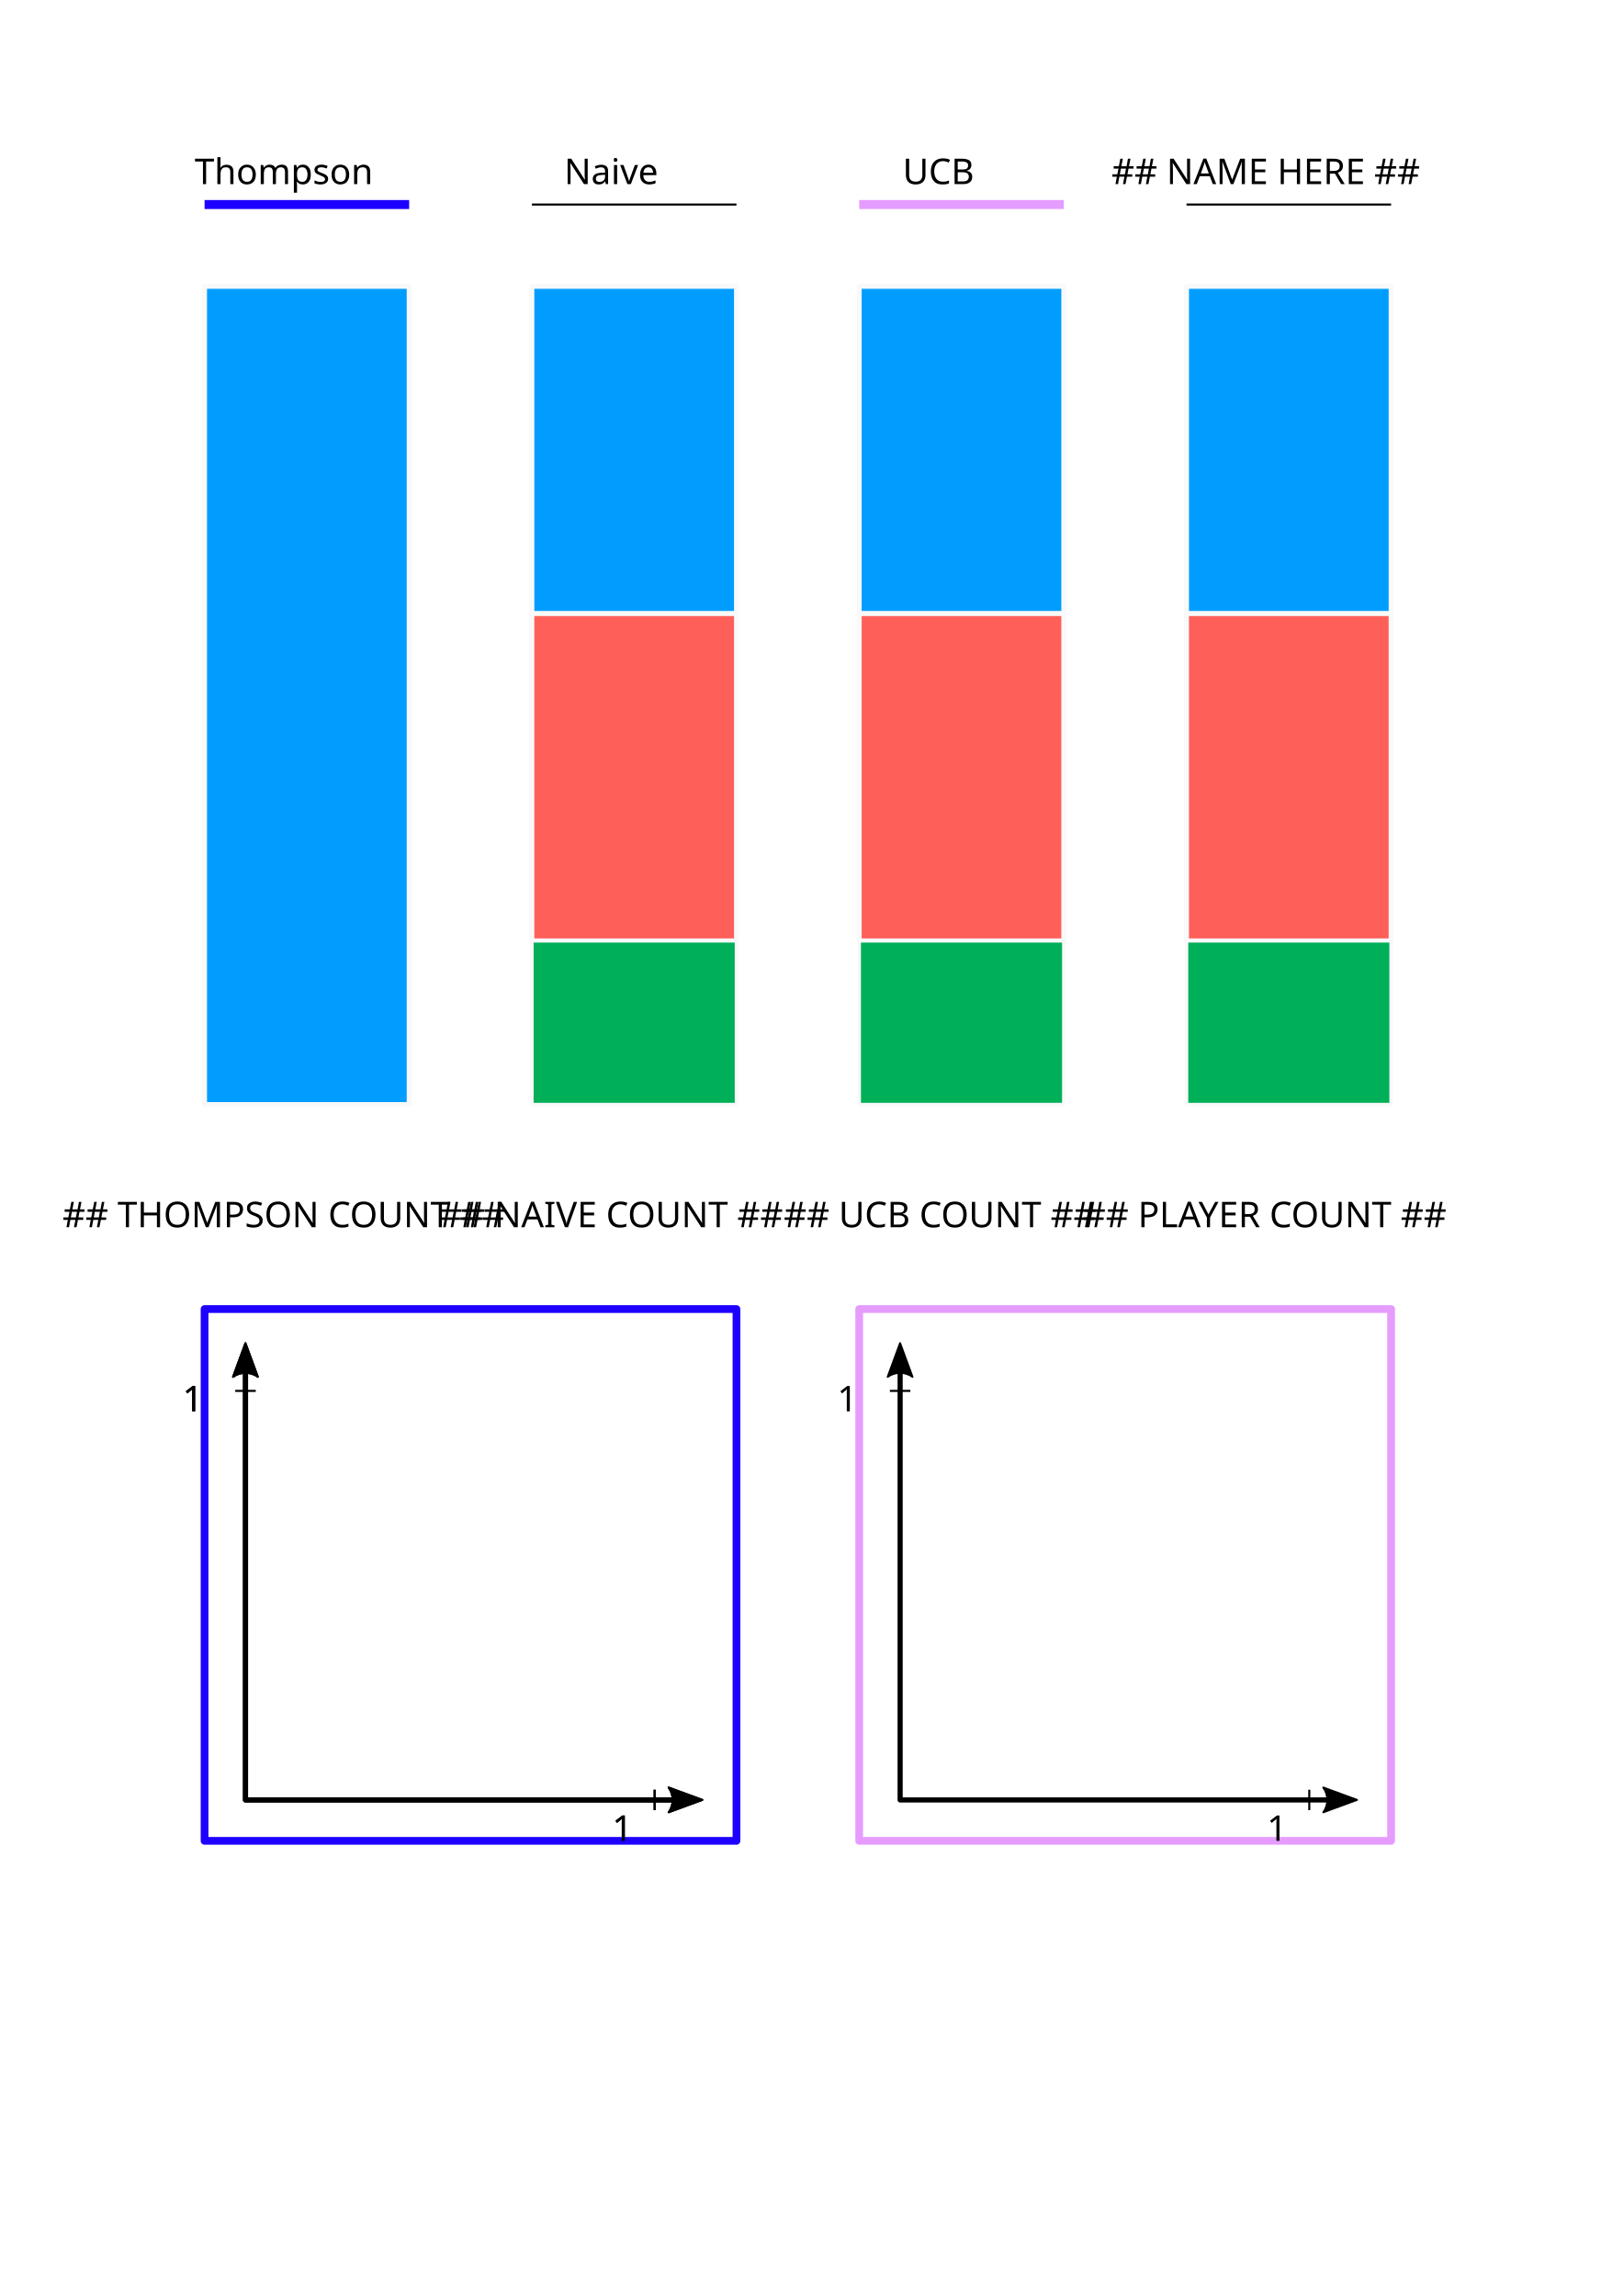
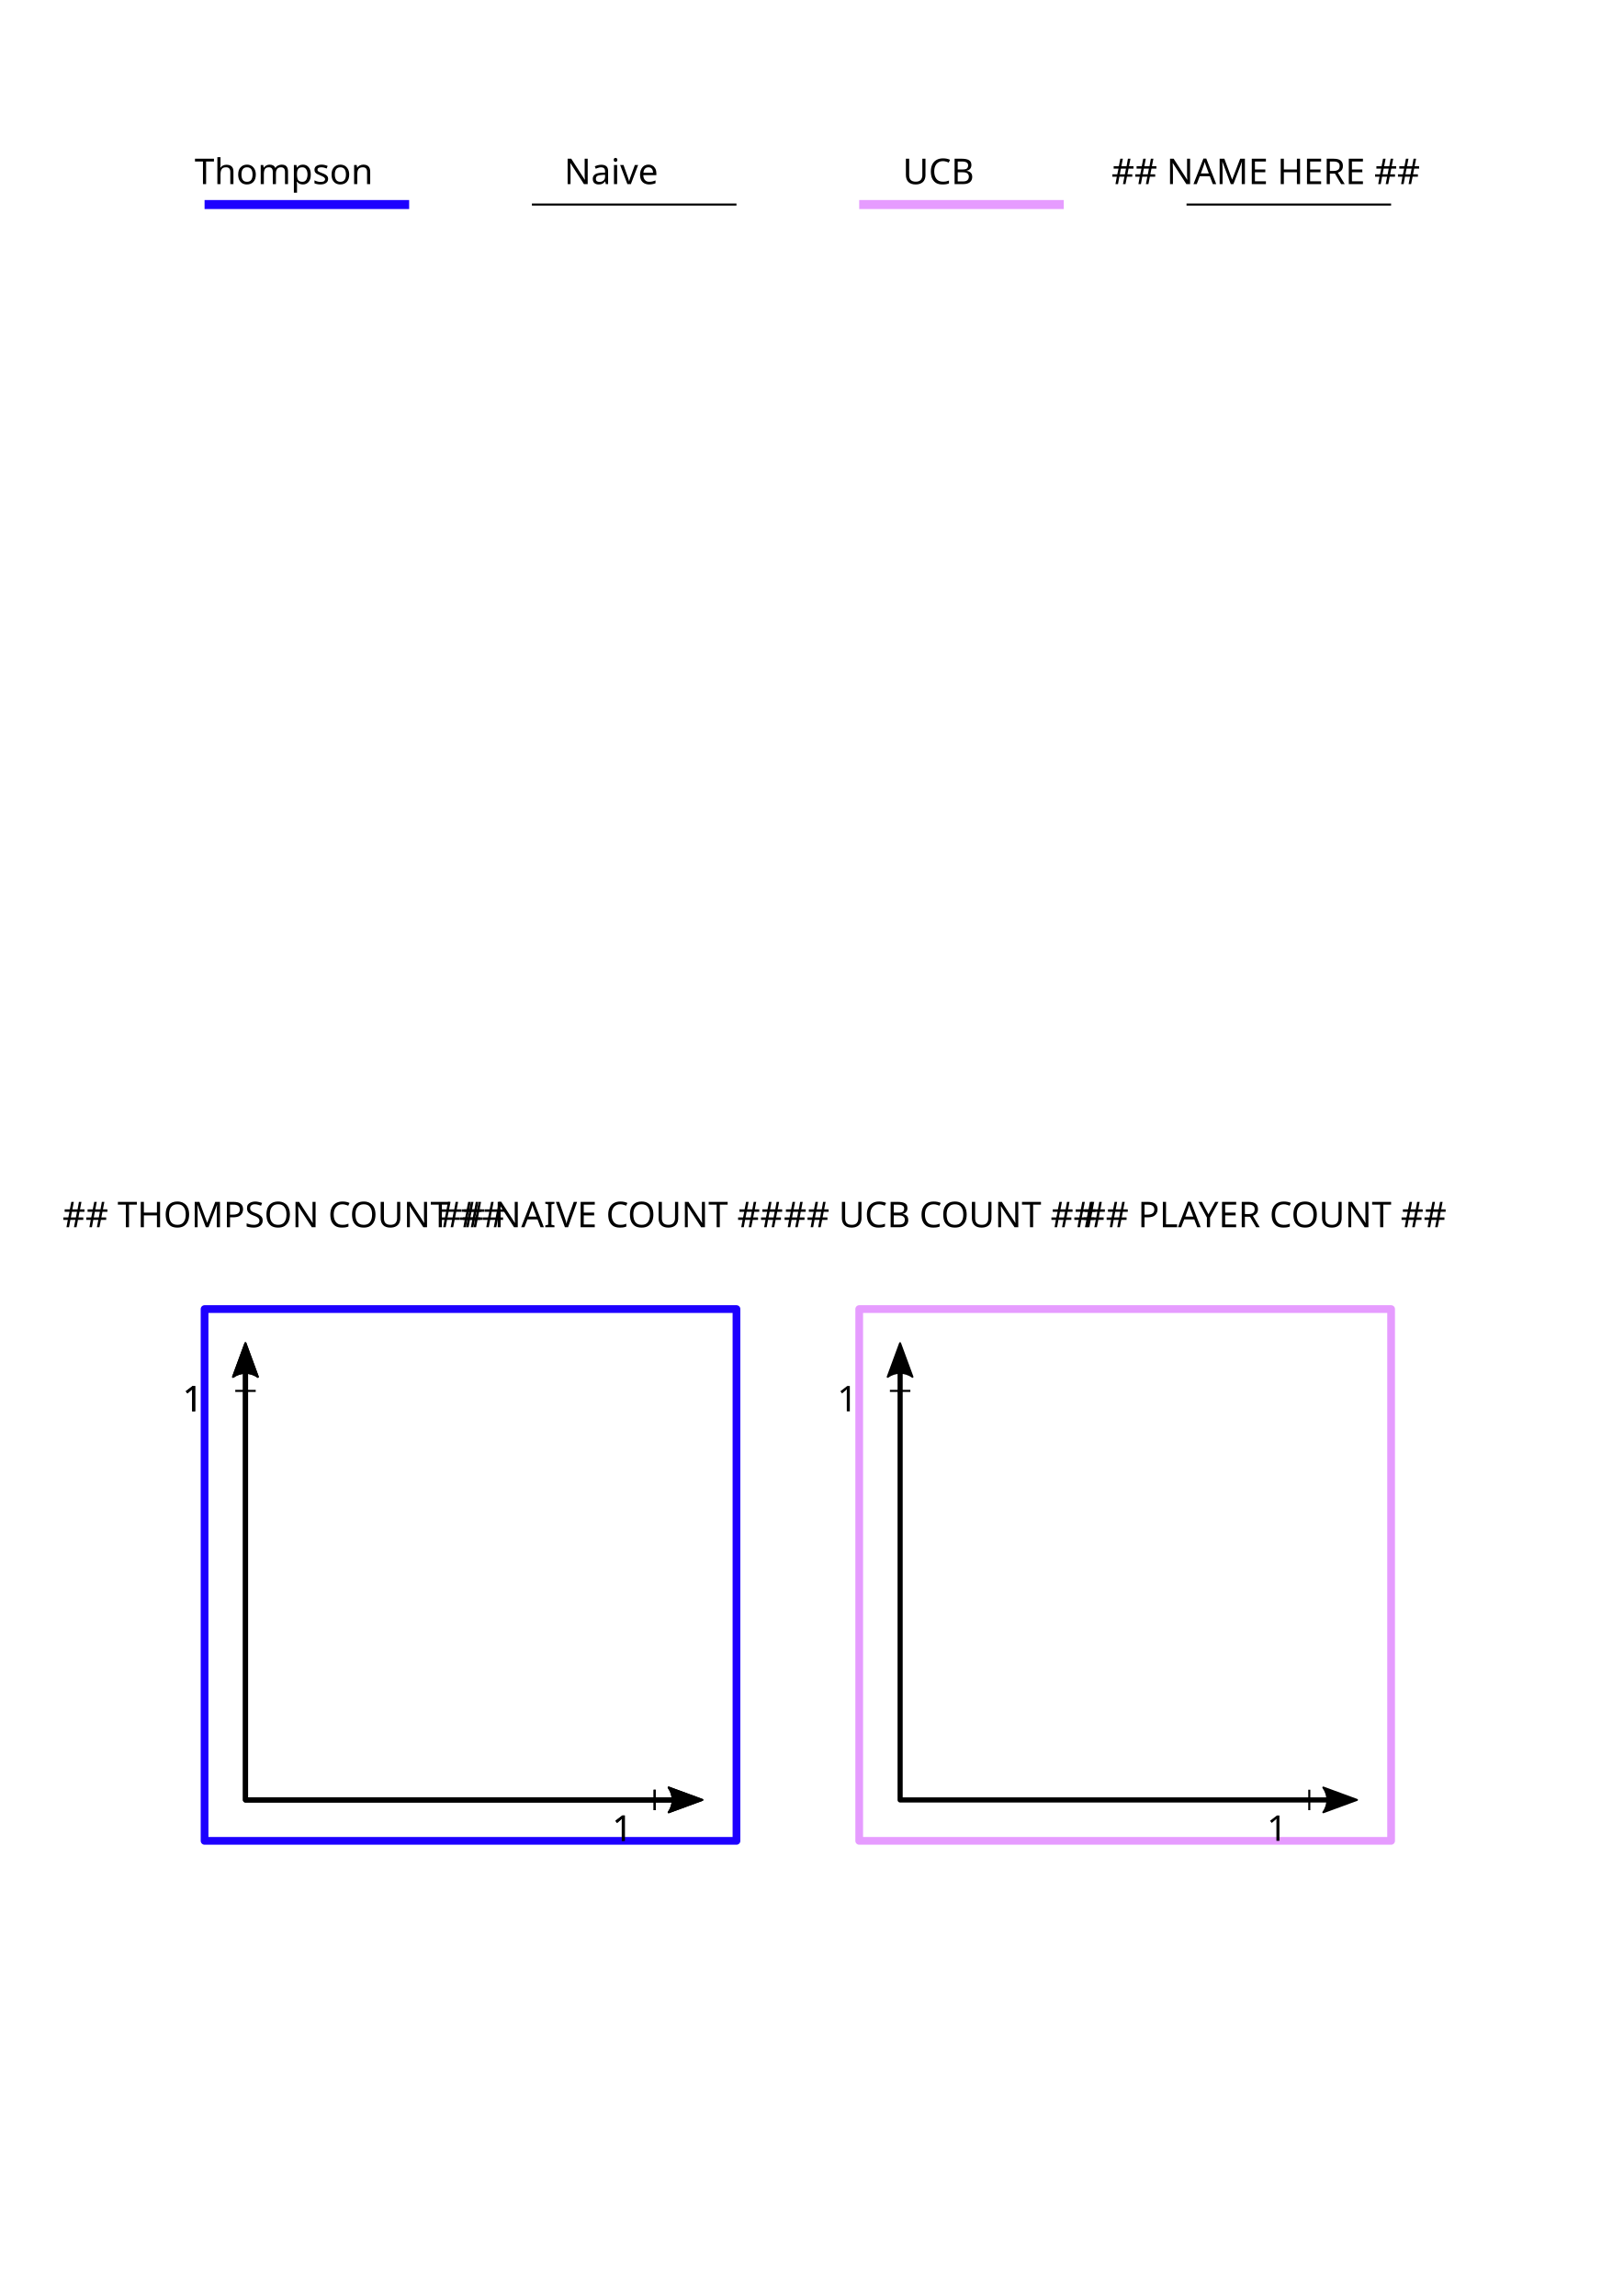
<svg xmlns="http://www.w3.org/2000/svg" width="210mm" height="297mm" viewBox="0 0 210 297" version="1.1" id="svg8">
  <defs id="defs2">
    <marker style="overflow:visible;" id="marker2172" refX="0.0" refY="0.0" orient="auto">
      <path transform="scale(0.6) rotate(180) translate(0,0)" d="M 8.719,4.034 L -2.207,0.016 L 8.719,-4.002 C 6.973,-1.63 6.983,1.616 8.719,4.034 z " style="fill-rule:evenodd;stroke-width:0.625;stroke-linejoin:round;stroke:#000000;stroke-opacity:1;fill:#000000;fill-opacity:1" id="path2170" />
    </marker>
    <marker style="overflow:visible" id="marker2162" refX="0.0" refY="0.0" orient="auto">
      <path transform="scale(0.6) translate(0,0)" d="M 8.719,4.034 L -2.207,0.016 L 8.719,-4.002 C 6.973,-1.63 6.983,1.616 8.719,4.034 z " style="fill-rule:evenodd;stroke-width:0.625;stroke-linejoin:round;stroke:#000000;stroke-opacity:1;fill:#000000;fill-opacity:1" id="path2160" />
    </marker>
    <marker style="overflow:visible;" id="Arrow2Mend" refX="0.0" refY="0.0" orient="auto">
      <path transform="scale(0.6) rotate(180) translate(0,0)" d="M 8.719,4.034 L -2.207,0.016 L 8.719,-4.002 C 6.973,-1.63 6.983,1.616 8.719,4.034 z " style="fill-rule:evenodd;stroke-width:0.625;stroke-linejoin:round;stroke:#000000;stroke-opacity:1;fill:#000000;fill-opacity:1" id="path1244" />
    </marker>
    <marker style="overflow:visible" id="Arrow2Mstart" refX="0.0" refY="0.0" orient="auto">
      <path transform="scale(0.6) translate(0,0)" d="M 8.719,4.034 L -2.207,0.016 L 8.719,-4.002 C 6.973,-1.63 6.983,1.616 8.719,4.034 z " style="fill-rule:evenodd;stroke-width:0.625;stroke-linejoin:round;stroke:#000000;stroke-opacity:1;fill:#000000;fill-opacity:1" id="path1241" />
    </marker>
    <marker style="overflow:visible" id="Arrow1Lstart" refX="0.0" refY="0.0" orient="auto">
      <path transform="scale(0.8) translate(12.5,0)" style="fill-rule:evenodd;stroke:#000000;stroke-width:1pt;stroke-opacity:1;fill:#000000;fill-opacity:1" d="M 0.0,0.0 L 5.0,-5.0 L -12.5,0.0 L 5.0,5.0 L 0.0,0.0 z " id="path1217" />
    </marker>
    <marker style="overflow:visible;" id="Arrow1Lend" refX="0.0" refY="0.0" orient="auto">
      <path transform="scale(0.8) rotate(180) translate(12.5,0)" style="fill-rule:evenodd;stroke:#000000;stroke-width:1pt;stroke-opacity:1;fill:#000000;fill-opacity:1" d="M 0.0,0.0 L 5.0,-5.0 L -12.5,0.0 L 5.0,5.0 L 0.0,0.0 z " id="path1220" />
    </marker>
    <marker style="overflow:visible" id="marker2162-1" refX="0" refY="0" orient="auto">
      <path transform="scale(0.6)" d="M 8.719,4.034 -2.207,0.016 8.719,-4.002 c -1.745,2.372 -1.735,5.617 -6e-7,8.035 z" style="fill:#000000;fill-opacity:1;fill-rule:evenodd;stroke:#000000;stroke-width:0.625;stroke-linejoin:round;stroke-opacity:1" id="path2160-5" />
    </marker>
    <marker style="overflow:visible" id="marker2172-4" refX="0" refY="0" orient="auto">
      <path transform="scale(-0.6)" d="M 8.719,4.034 -2.207,0.016 8.719,-4.002 c -1.745,2.372 -1.735,5.617 -6e-7,8.035 z" style="fill:#000000;fill-opacity:1;fill-rule:evenodd;stroke:#000000;stroke-width:0.625;stroke-linejoin:round;stroke-opacity:1" id="path2170-9" />
    </marker>
  </defs>
  <g id="layer1">
    <path style="fill:none;stroke:#1d00ff;stroke-width:1.165;stroke-linecap:butt;stroke-linejoin:miter;stroke-opacity:1;stroke-miterlimit:4;stroke-dasharray:none" d="M 26.458,26.458 H 52.917" id="path975" />
    <path style="fill:none;stroke:#000000;stroke-width:0.265px;stroke-linecap:butt;stroke-linejoin:miter;stroke-opacity:1" d="M 68.792,26.458 H 95.25" id="path977" />
    <path style="fill:none;stroke:#e69cff;stroke-width:1.165;stroke-linecap:butt;stroke-linejoin:miter;stroke-opacity:1;stroke-miterlimit:4;stroke-dasharray:none" d="m 111.125,26.458 h 26.458" id="path979" />
    <path style="fill:none;stroke:#000000;stroke-width:0.265px;stroke-linecap:butt;stroke-linejoin:miter;stroke-opacity:1" d="m 153.458,26.458 h 26.458" id="path981" />
-     <rect style="fill:#009dff;fill-opacity:1;stroke:#f9f9f9;stroke-width:0.632;stroke-linejoin:round;paint-order:markers fill stroke" id="rect986" width="26.458" height="105.833" x="26.458" y="37.042" />
-     <rect style="fill:#009dff;fill-opacity:1;stroke:#f9f9f9;stroke-width:0.632;stroke-linejoin:round;paint-order:markers fill stroke" id="rect986-6" width="26.458" height="42.333" x="68.792" y="37.042" />
-     <rect style="fill:#ff5f59;fill-opacity:1;stroke:#f9f9f9;stroke-width:0.632;stroke-linejoin:round;paint-order:markers fill stroke" id="rect986-6-3" width="26.458" height="42.333" x="68.792" y="79.375" />
-     <rect style="fill:#00b059;fill-opacity:1;stroke:#f9f9f9;stroke-width:0.447;stroke-linejoin:round;paint-order:markers fill stroke" id="rect986-6-3-3" width="26.458" height="21.167" x="68.792" y="121.708" />
-     <rect style="fill:#009dff;fill-opacity:1;stroke:#f9f9f9;stroke-width:0.632;stroke-linejoin:round;paint-order:markers fill stroke" id="rect986-6-9" width="26.458" height="42.333" x="111.125" y="37.042" />
-     <rect style="fill:#ff5f59;fill-opacity:1;stroke:#f9f9f9;stroke-width:0.632;stroke-linejoin:round;paint-order:markers fill stroke" id="rect986-6-3-1" width="26.458" height="42.333" x="111.125" y="79.375" />
-     <rect style="fill:#00b059;fill-opacity:1;stroke:#f9f9f9;stroke-width:0.447;stroke-linejoin:round;paint-order:markers fill stroke" id="rect986-6-3-3-0" width="26.458" height="21.167" x="111.125" y="121.708" />
-     <rect style="fill:#009dff;fill-opacity:1;stroke:#f9f9f9;stroke-width:0.632;stroke-linejoin:round;paint-order:markers fill stroke" id="rect986-6-1" width="26.458" height="42.333" x="153.458" y="37.042" />
-     <rect style="fill:#ff5f59;fill-opacity:1;stroke:#f9f9f9;stroke-width:0.632;stroke-linejoin:round;paint-order:markers fill stroke" id="rect986-6-3-9" width="26.458" height="42.333" x="153.458" y="79.375" />
-     <rect style="fill:#00b059;fill-opacity:1;stroke:#f9f9f9;stroke-width:0.447;stroke-linejoin:round;paint-order:markers fill stroke" id="rect986-6-3-3-8" width="26.458" height="21.167" x="153.458" y="121.708" />
    <text xml:space="preserve" style="font-size:4.586px;line-height:1.25;font-family:sans-serif;text-align:center;text-anchor:middle;stroke-width:0.265" x="39.688" y="158.75" id="text1076">
      <tspan x="39.688" y="158.75" style="stroke-width:0.265" id="tspan1078">## THOMPSON COUNT ##</tspan>
    </text>
    <text xml:space="preserve" style="font-size:4.586px;line-height:1.25;font-family:sans-serif;text-align:center;text-anchor:middle;stroke-width:0.265" x="82.021" y="158.75" id="text1076-9">
      <tspan x="82.021" y="158.75" style="stroke-width:0.265" id="tspan1078-4">## NAIVE COUNT ##</tspan>
    </text>
    <text xml:space="preserve" style="font-size:4.586px;line-height:1.25;font-family:sans-serif;text-align:center;text-anchor:middle;stroke-width:0.265" x="124.564" y="158.75" id="text1076-5">
      <tspan x="124.564" y="158.75" style="stroke-width:0.265" id="tspan1078-9">## UCB COUNT ##</tspan>
    </text>
    <text xml:space="preserve" style="font-size:4.586px;line-height:1.25;font-family:sans-serif;text-align:center;text-anchor:middle;stroke-width:0.265" x="166.551" y="158.75" id="text1076-9-3">
      <tspan x="166.551" y="158.75" style="stroke-width:0.265" id="tspan1078-4-9">## PLAYER COUNT ##</tspan>
    </text>
    <text xml:space="preserve" style="font-size:4.586px;line-height:1.25;font-family:sans-serif;text-align:center;text-anchor:middle;stroke-width:0.265" x="39.688" y="23.812" id="text1182">
      <tspan id="tspan1180" x="39.688" y="23.812" style="stroke-width:0.265">Thompson</tspan>
    </text>
    <text xml:space="preserve" style="font-size:4.586px;line-height:1.25;font-family:sans-serif;text-align:center;text-anchor:middle;stroke-width:0.265" x="82.021" y="23.812" id="text1186">
      <tspan id="tspan1184" x="82.021" y="23.812" style="stroke-width:0.265">Naive</tspan>
    </text>
    <text xml:space="preserve" style="font-size:4.586px;line-height:1.25;font-family:sans-serif;text-align:center;text-anchor:middle;stroke-width:0.265" x="124.354" y="23.812" id="text1190">
      <tspan id="tspan1188" x="124.354" y="23.812" style="stroke-width:0.265">UCB</tspan>
    </text>
    <text xml:space="preserve" style="font-size:4.586px;line-height:1.25;font-family:sans-serif;text-align:center;text-anchor:middle;stroke-width:0.265" x="166.688" y="23.812" id="text1194">
      <tspan id="tspan1192" x="166.688" y="23.812" style="stroke-width:0.265">## NAME HERE ##</tspan>
    </text>
    <rect style="fill:#000000;fill-opacity:0;stroke:#1d00ff;stroke-width:1;stroke-linejoin:round;stroke-opacity:1;paint-order:markers fill stroke" id="rect1196" width="68.792" height="68.792" x="26.458" y="169.333" />
    <rect style="fill:#000000;fill-opacity:0;stroke:#e69cff;stroke-width:1;stroke-linejoin:round;stroke-miterlimit:4;stroke-dasharray:none;stroke-opacity:1;paint-order:markers fill stroke" id="rect1196-5" width="68.792" height="68.792" x="111.125" y="169.333" />
    <g id="g1867">
      <path style="fill:none;stroke:#000000;stroke-width:0.665;stroke-linecap:butt;stroke-linejoin:round;stroke-opacity:1;stroke-miterlimit:4;stroke-dasharray:none;marker-end:url(#Arrow2Mend);marker-start:url(#Arrow2Mstart)" d="m 31.75,174.625 v 58.208 h 58.208" id="path1215" />
      <text xml:space="preserve" style="font-size:4.586px;line-height:1.25;font-family:sans-serif;text-align:center;text-anchor:middle;stroke-width:0.265" x="29.104" y="182.562" id="text1691">
        <tspan id="tspan1689" x="29.104" y="182.562" style="stroke-width:0.265">1</tspan>
      </text>
      <path style="fill:none;stroke:#000000;stroke-width:0.265px;stroke-linecap:butt;stroke-linejoin:miter;stroke-opacity:1" d="m 84.667,234.156 c 0,-2.646 0,-2.646 0,-2.646" id="path1697" />
      <text xml:space="preserve" style="font-size:4.586px;line-height:1.25;font-family:sans-serif;text-align:center;text-anchor:middle;stroke-width:0.265" x="84.667" y="238.125" id="text1711">
        <tspan id="tspan1709" x="84.667" y="238.125" style="stroke-width:0.265">1</tspan>
      </text>
    </g>
    <g id="g2373">
      <path style="fill:none;stroke:#000000;stroke-width:0.265px;stroke-linecap:butt;stroke-linejoin:miter;stroke-opacity:1" d="m 30.427,179.917 c 2.646,0 2.646,0 2.646,0" id="path1693" />
      <path style="fill:none;stroke:#000000;stroke-width:0.665;stroke-linecap:butt;stroke-linejoin:round;stroke-miterlimit:4;stroke-dasharray:none;stroke-opacity:1;marker-start:url(#marker2162);marker-end:url(#marker2172)" d="m 31.75,174.625 v 58.208 h 58.208" id="path1893" />
      <text xml:space="preserve" style="font-size:4.586px;line-height:1.25;font-family:sans-serif;text-align:center;text-anchor:middle;stroke-width:0.265" x="29.104" y="182.562" id="text1897">
        <tspan id="tspan1895" x="29.104" y="182.562" style="stroke-width:0.265">1</tspan>
      </text>
      <path style="fill:none;stroke:#000000;stroke-width:0.265px;stroke-linecap:butt;stroke-linejoin:miter;stroke-opacity:1" d="m 84.667,234.156 c 0,-2.646 0,-2.646 0,-2.646" id="path1899" />
      <text xml:space="preserve" style="font-size:4.586px;line-height:1.25;font-family:sans-serif;text-align:center;text-anchor:middle;stroke-width:0.265" x="84.667" y="238.125" id="text1903">
        <tspan id="tspan1901" x="84.667" y="238.125" style="stroke-width:0.265">1</tspan>
      </text>
    </g>
    <g id="g2373-0" transform="translate(84.66733)">
      <path style="fill:none;stroke:#000000;stroke-width:0.265px;stroke-linecap:butt;stroke-linejoin:miter;stroke-opacity:1" d="m 30.427,179.917 c 2.646,0 2.646,0 2.646,0" id="path1693-2" />
      <path style="fill:none;stroke:#000000;stroke-width:0.665;stroke-linecap:butt;stroke-linejoin:round;stroke-miterlimit:4;stroke-dasharray:none;stroke-opacity:1;marker-start:url(#marker2162-1);marker-end:url(#marker2172-4)" d="m 31.75,174.625 v 58.208 h 58.208" id="path1893-0" />
      <text xml:space="preserve" style="font-size:4.586px;line-height:1.25;font-family:sans-serif;text-align:center;text-anchor:middle;stroke-width:0.265" x="29.104" y="182.562" id="text1897-3">
        <tspan id="tspan1895-8" x="29.104" y="182.562" style="stroke-width:0.265">1</tspan>
      </text>
      <path style="fill:none;stroke:#000000;stroke-width:0.265px;stroke-linecap:butt;stroke-linejoin:miter;stroke-opacity:1" d="m 84.667,234.156 c 0,-2.646 0,-2.646 0,-2.646" id="path1899-2" />
      <text xml:space="preserve" style="font-size:4.586px;line-height:1.25;font-family:sans-serif;text-align:center;text-anchor:middle;stroke-width:0.265" x="84.667" y="238.125" id="text1903-1">
        <tspan id="tspan1901-6" x="84.667" y="238.125" style="stroke-width:0.265">1</tspan>
      </text>
    </g>
  </g>
</svg>
